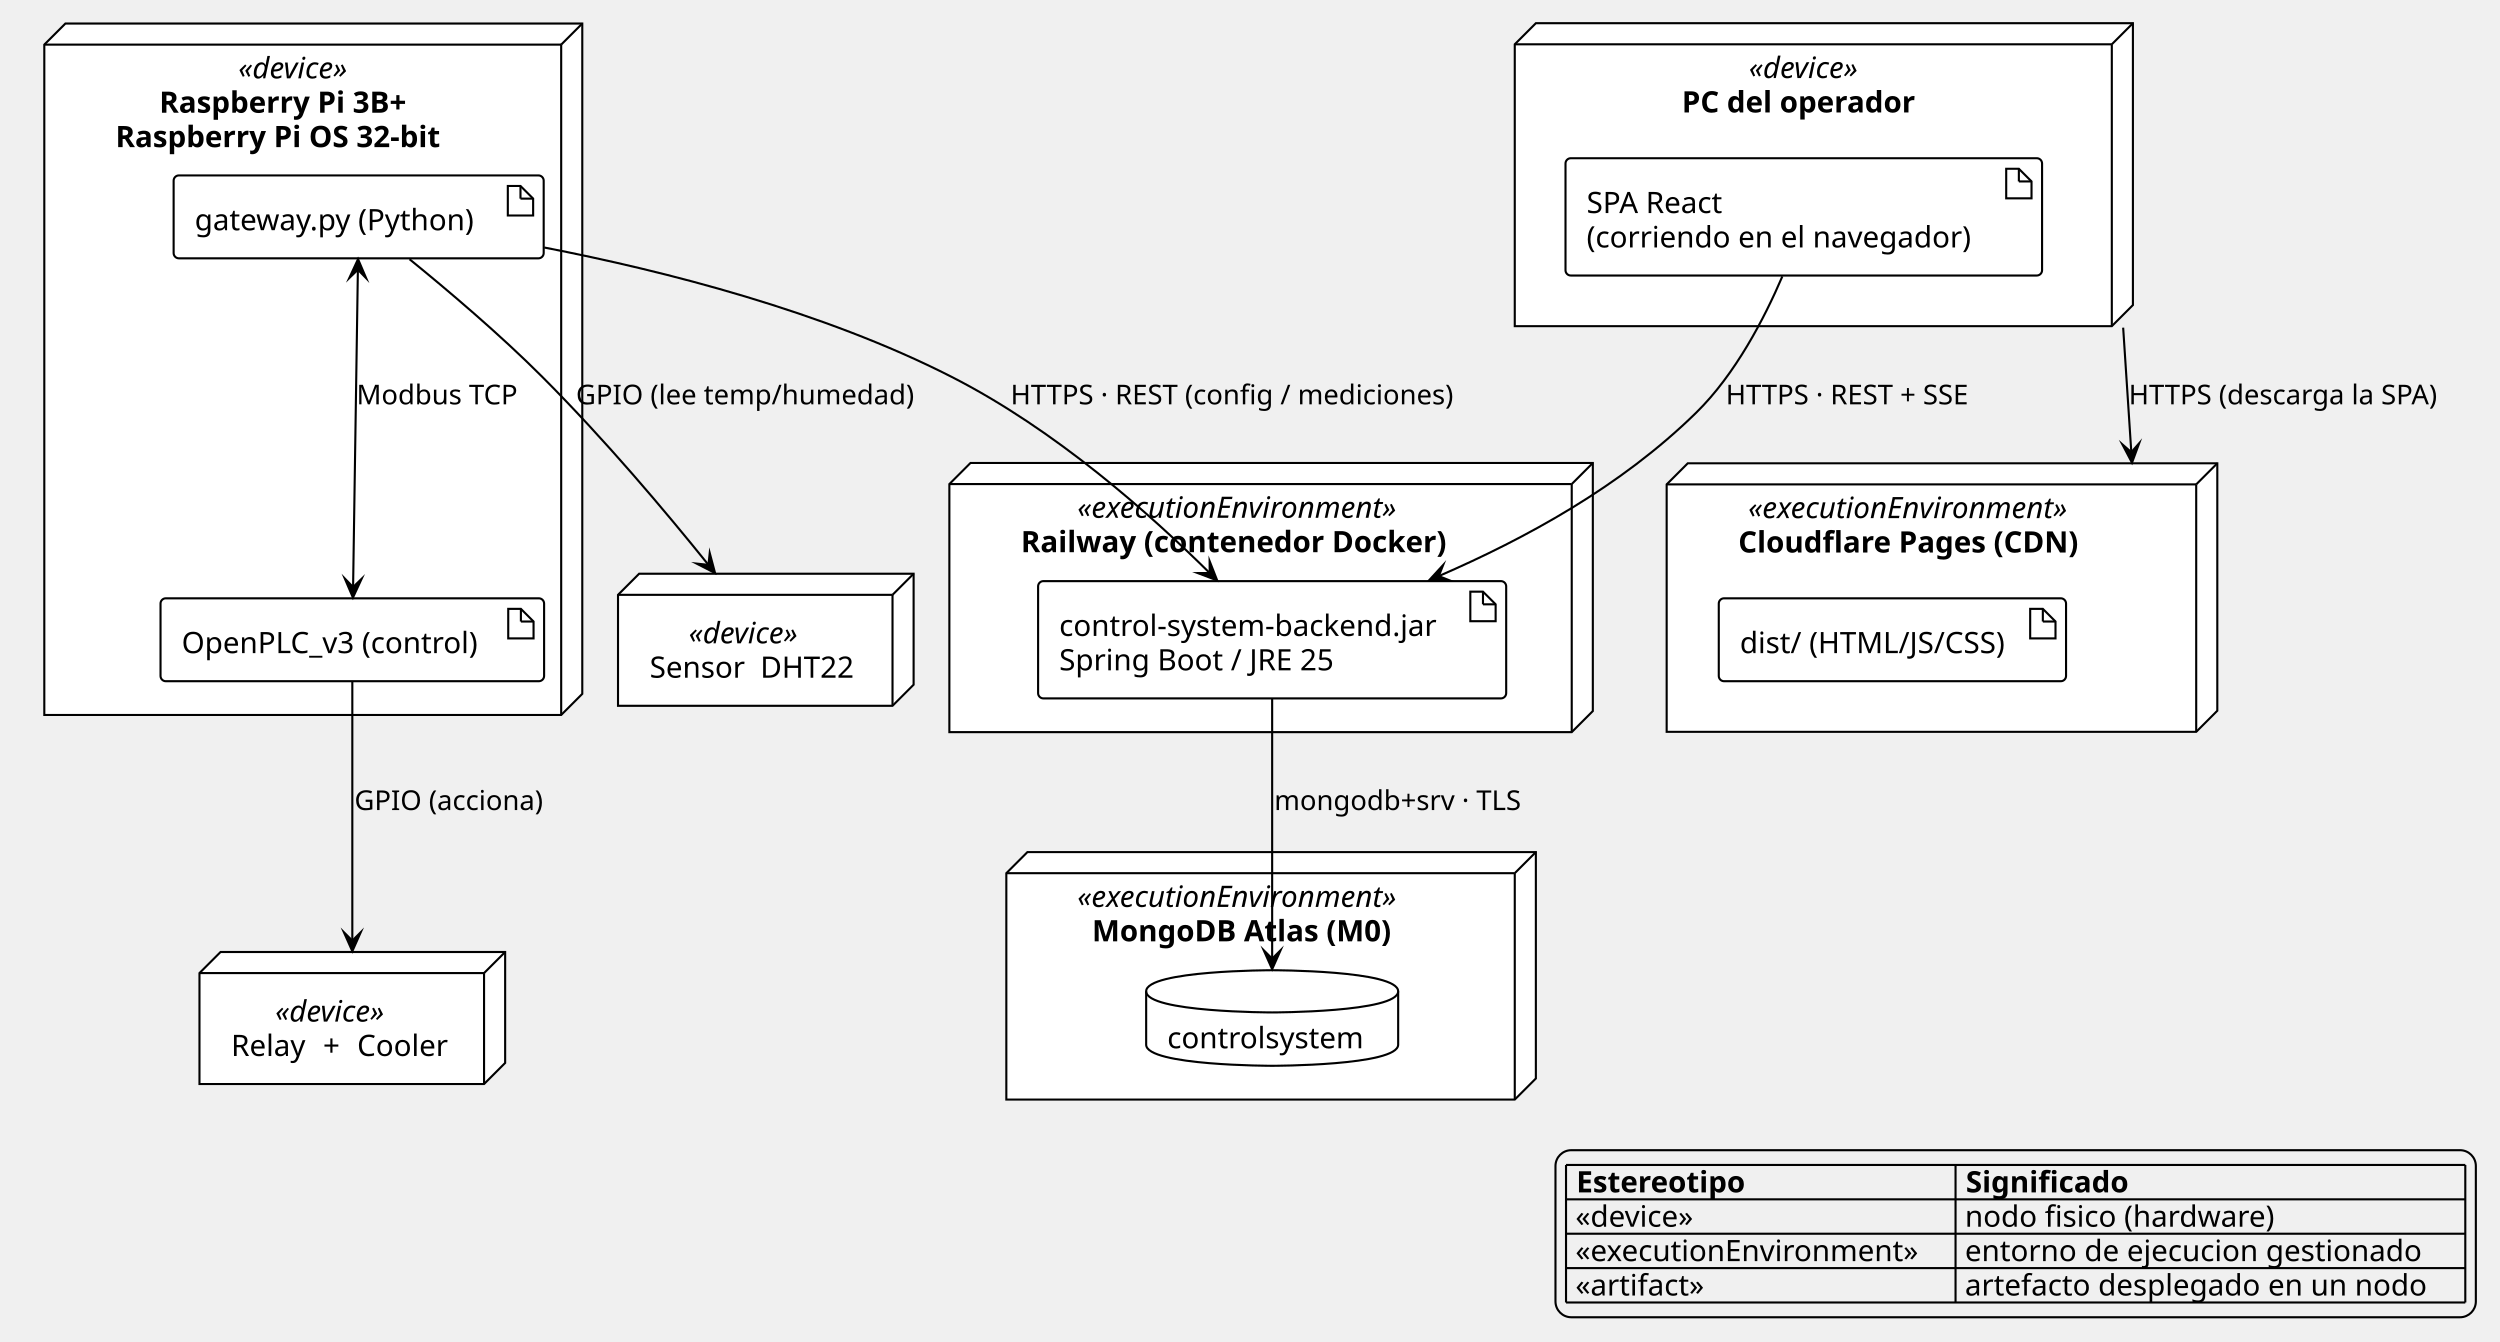
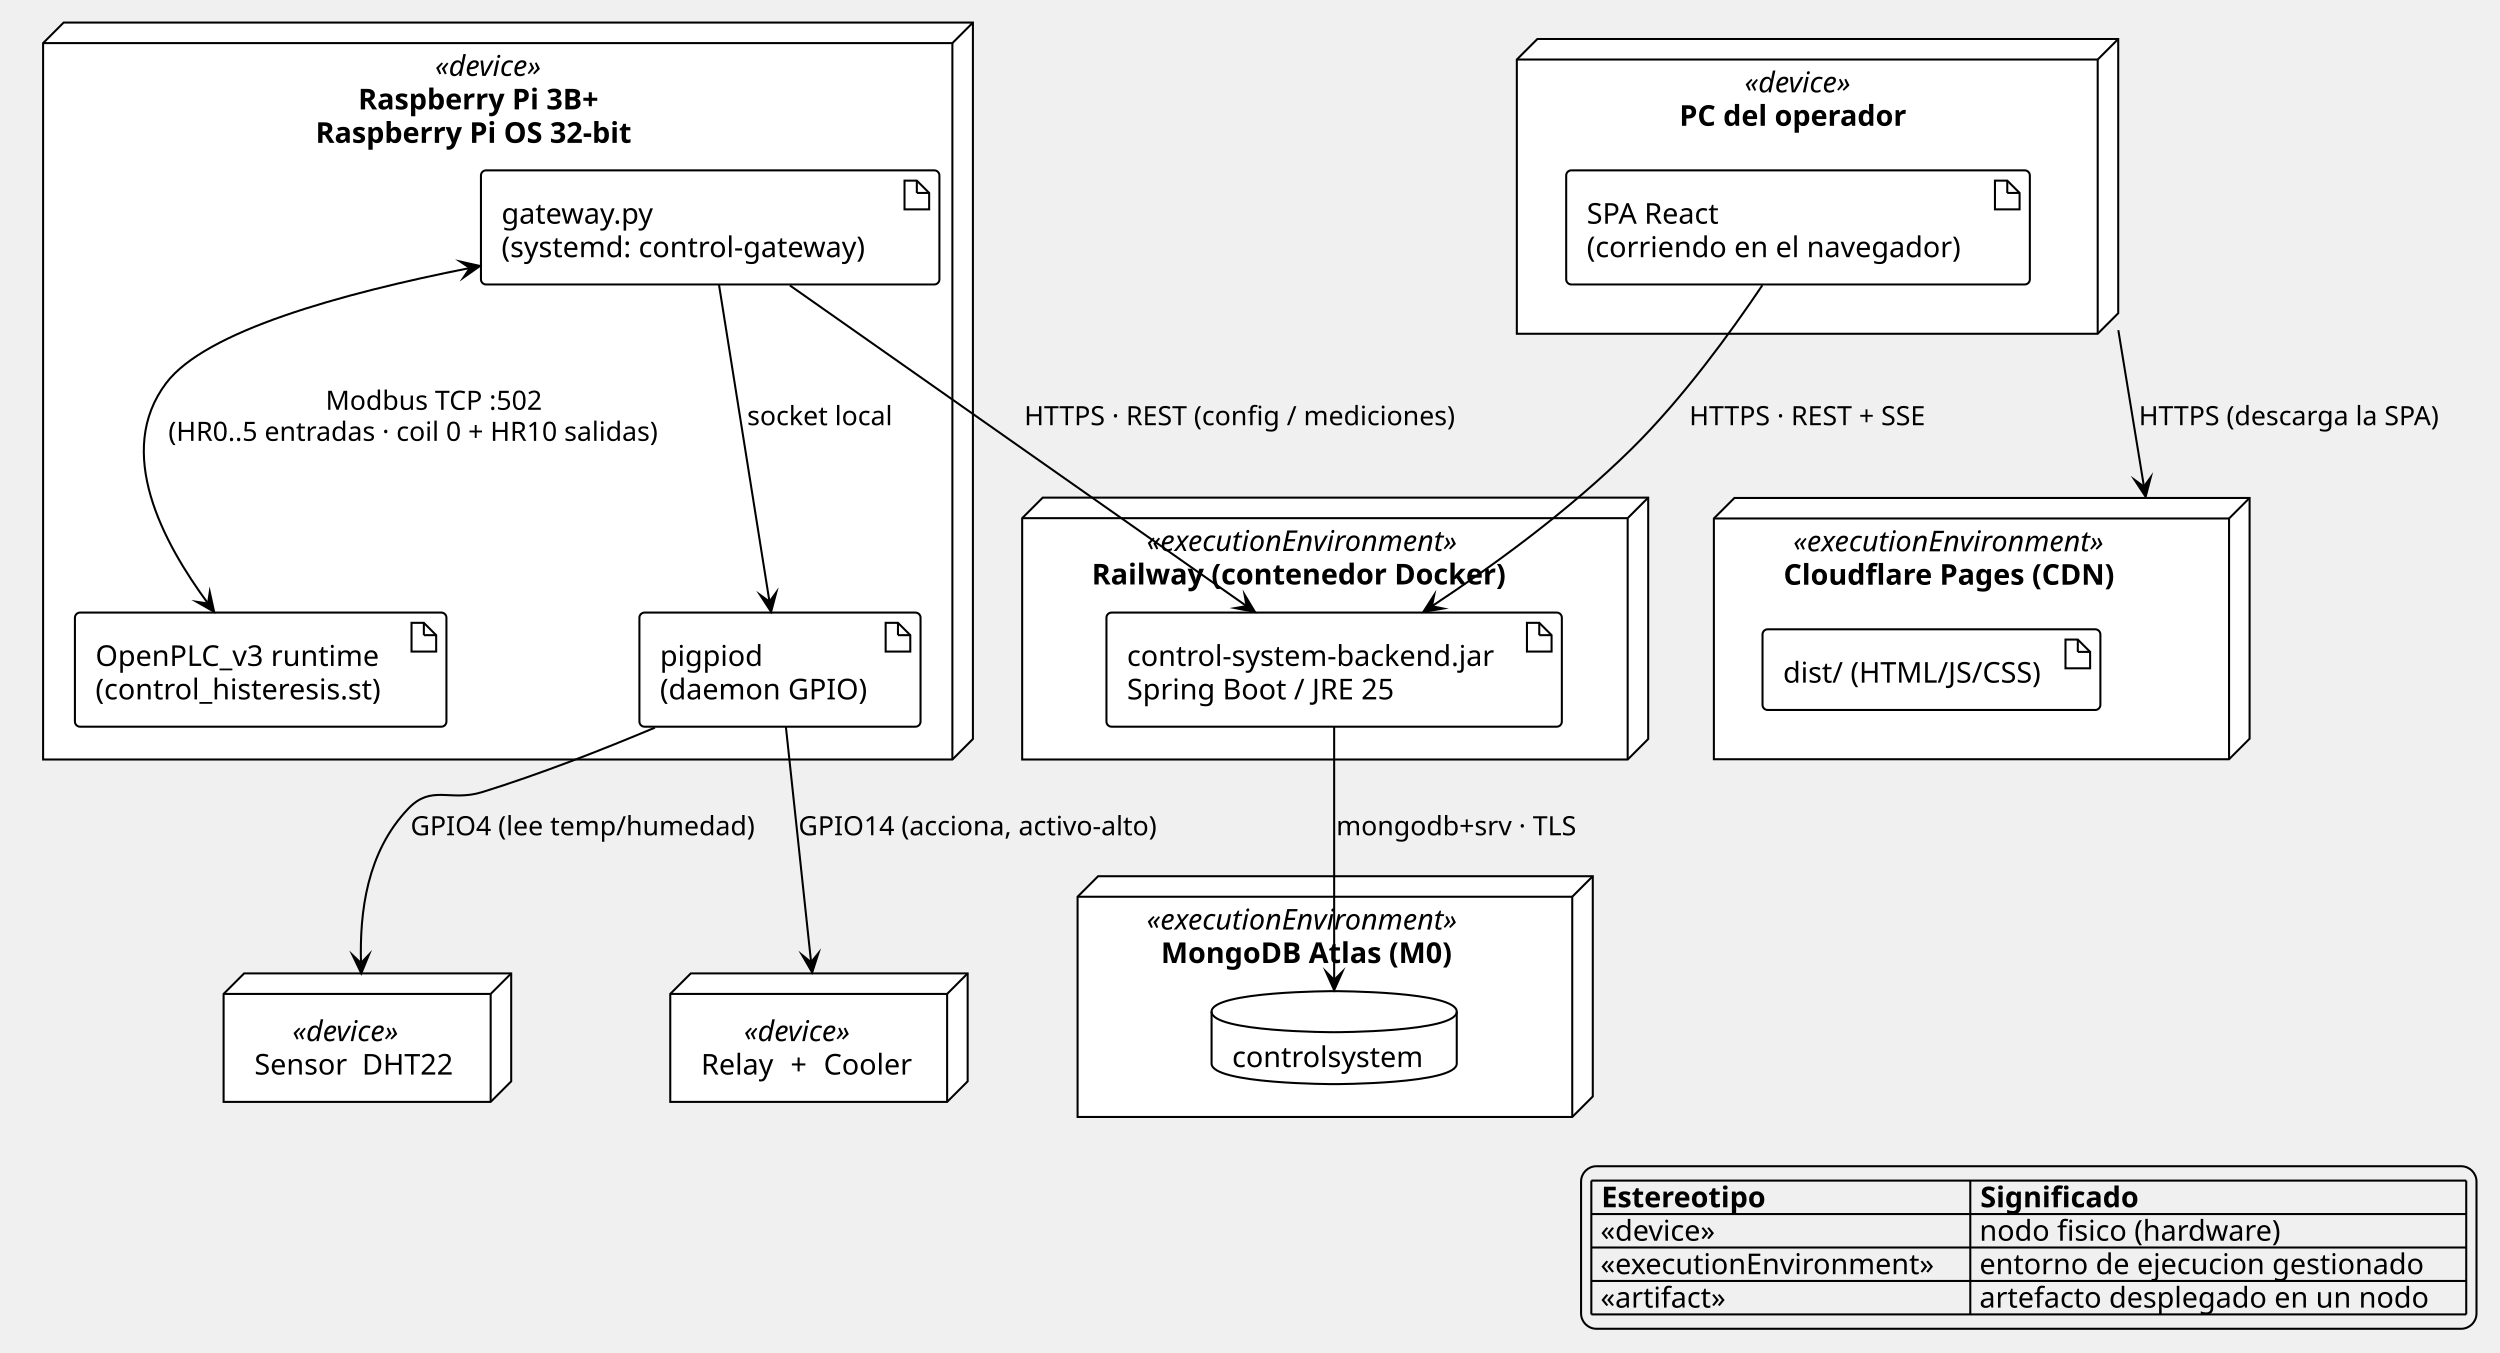
- <svg xmlns="http://www.w3.org/2000/svg" version="1.1" data-diagram-type="DESCRIPTION" style="width:1185px;height:636px;background:#FFFFFF;" width="1185px" height="636px" viewBox="0 0 1185 636" zoomAndPan="magnify" preserveAspectRatio="none" contentStyleType="text/css">
+ <svg xmlns="http://www.w3.org/2000/svg" version="1.1" data-diagram-type="DESCRIPTION" style="width:1218px;height:659px;background:#FFFFFF;" width="1218px" height="659px" viewBox="0 0 1218 659" zoomAndPan="magnify" preserveAspectRatio="none" contentStyleType="text/css">
  <defs />
-   <g>
+   <g font-family="sans-serif" lengthAdjust="spacing">
    <g class="cluster" data-qualified-name="PC" id="ent0001" data-source-line="10">
-       <polygon points="718,21,728,11,1011,11,1011,144.6,1001,154.6,718,154.6,718,21" fill="#FFFFFF" style="stroke:#000000;stroke-width:1;stroke-linejoin:miter;stroke-miterlimit:10;" />
-       <line x1="1001" y1="21" x2="1011" y2="11" style="stroke:#000000;stroke-width:1;" />
-       <line x1="718" y1="21" x2="1001" y2="21" style="stroke:#000000;stroke-width:1;" />
-       <line x1="1001" y1="21" x2="1001" y2="154.6" style="stroke:#000000;stroke-width:1;" />
-       <text x="828.942" y="36.995" fill="#000000" font-size="14" lengthAdjust="spacing" textLength="63.116" font-style="italic" font-family="Verdana">«device»</text>
-       <text x="797.186" y="53.292" fill="#000000" font-size="14" lengthAdjust="spacing" textLength="126.629" font-weight="700" font-family="Verdana">PC del operador</text>
+       <polygon points="739,29,749,19,1032,19,1032,152.6,1022,162.6,739,162.6,739,29" fill="#FFF" style="stroke:#000;stroke-width:1;stroke-linejoin:miter;stroke-miterlimit:10;" />
+       <line x1="1022" y1="29" x2="1032" y2="19" style="stroke:#000;stroke-width:1;" />
+       <line x1="739" y1="29" x2="1022" y2="29" style="stroke:#000;stroke-width:1;" />
+       <line x1="1022" y1="29" x2="1022" y2="162.6" style="stroke:#000;stroke-width:1;" />
+       <text x="849.942" y="44.995" fill="#000" font-size="14" textLength="63.116" font-style="italic" font-family="Verdana">«device»</text>
+       <text x="818.186" y="61.292" fill="#000" font-size="14" textLength="126.629" font-weight="700" font-family="Verdana">PC del operador</text>
    </g>
    <g class="cluster" data-qualified-name="CF" id="ent0003" data-source-line="13">
-       <polygon points="790,229.6,800,219.6,1051,219.6,1051,336.89,1041,346.89,790,346.89,790,229.6" fill="#FFFFFF" style="stroke:#000000;stroke-width:1;stroke-linejoin:miter;stroke-miterlimit:10;" />
-       <line x1="1041" y1="229.6" x2="1051" y2="219.6" style="stroke:#000000;stroke-width:1;" />
-       <line x1="790" y1="229.6" x2="1041" y2="229.6" style="stroke:#000000;stroke-width:1;" />
-       <line x1="1041" y1="229.6" x2="1041" y2="346.89" style="stroke:#000000;stroke-width:1;" />
-       <text x="828.634" y="245.595" fill="#000000" font-size="14" lengthAdjust="spacing" textLength="175.731" font-style="italic" font-family="Verdana">«executionEnvironment»</text>
-       <text x="823.935" y="261.892" fill="#000000" font-size="14" lengthAdjust="spacing" textLength="185.131" font-weight="700" font-family="Verdana">Cloudflare Pages (CDN)</text>
+       <polygon points="835,252.6,845,242.6,1096,242.6,1096,359.89,1086,369.89,835,369.89,835,252.6" fill="#FFF" style="stroke:#000;stroke-width:1;stroke-linejoin:miter;stroke-miterlimit:10;" />
+       <line x1="1086" y1="252.6" x2="1096" y2="242.6" style="stroke:#000;stroke-width:1;" />
+       <line x1="835" y1="252.6" x2="1086" y2="252.6" style="stroke:#000;stroke-width:1;" />
+       <line x1="1086" y1="252.6" x2="1086" y2="369.89" style="stroke:#000;stroke-width:1;" />
+       <text x="873.634" y="268.595" fill="#000" font-size="14" textLength="175.731" font-style="italic" font-family="Verdana">«executionEnvironment»</text>
+       <text x="868.935" y="284.892" fill="#000" font-size="14" textLength="185.131" font-weight="700" font-family="Verdana">Cloudflare Pages (CDN)</text>
    </g>
    <g class="cluster" data-qualified-name="RW" id="ent0005" data-source-line="16">
-       <polygon points="450,229.45,460,219.45,755,219.45,755,337.04,745,347.04,450,347.04,450,229.45" fill="#FFFFFF" style="stroke:#000000;stroke-width:1;stroke-linejoin:miter;stroke-miterlimit:10;" />
-       <line x1="745" y1="229.45" x2="755" y2="219.45" style="stroke:#000000;stroke-width:1;" />
-       <line x1="450" y1="229.45" x2="745" y2="229.45" style="stroke:#000000;stroke-width:1;" />
-       <line x1="745" y1="229.45" x2="745" y2="347.04" style="stroke:#000000;stroke-width:1;" />
-       <text x="510.634" y="245.445" fill="#000000" font-size="14" lengthAdjust="spacing" textLength="175.731" font-style="italic" font-family="Verdana">«executionEnvironment»</text>
-       <text x="483.899" y="261.742" fill="#000000" font-size="14" lengthAdjust="spacing" textLength="229.202" font-weight="700" font-family="Verdana">Railway (contenedor Docker)</text>
+       <polygon points="498,252.45,508,242.45,803,242.45,803,360.04,793,370.04,498,370.04,498,252.45" fill="#FFF" style="stroke:#000;stroke-width:1;stroke-linejoin:miter;stroke-miterlimit:10;" />
+       <line x1="793" y1="252.45" x2="803" y2="242.45" style="stroke:#000;stroke-width:1;" />
+       <line x1="498" y1="252.45" x2="793" y2="252.45" style="stroke:#000;stroke-width:1;" />
+       <line x1="793" y1="252.45" x2="793" y2="370.04" style="stroke:#000;stroke-width:1;" />
+       <text x="558.634" y="268.445" fill="#000" font-size="14" textLength="175.731" font-style="italic" font-family="Verdana">«executionEnvironment»</text>
+       <text x="531.899" y="284.742" fill="#000" font-size="14" textLength="229.202" font-weight="700" font-family="Verdana">Railway (contenedor Docker)</text>
    </g>
    <g class="cluster" data-qualified-name="ATLAS" id="ent0007" data-source-line="19">
-       <polygon points="477,413.89,487,403.89,728,403.89,728,511.19,718,521.19,477,521.19,477,413.89" fill="#FFFFFF" style="stroke:#000000;stroke-width:1;stroke-linejoin:miter;stroke-miterlimit:10;" />
-       <line x1="718" y1="413.89" x2="728" y2="403.89" style="stroke:#000000;stroke-width:1;" />
-       <line x1="477" y1="413.89" x2="718" y2="413.89" style="stroke:#000000;stroke-width:1;" />
-       <line x1="718" y1="413.89" x2="718" y2="521.19" style="stroke:#000000;stroke-width:1;" />
-       <text x="510.634" y="429.885" fill="#000000" font-size="14" lengthAdjust="spacing" textLength="175.731" font-style="italic" font-family="Verdana">«executionEnvironment»</text>
-       <text x="517.614" y="446.182" fill="#000000" font-size="14" lengthAdjust="spacing" textLength="161.773" font-weight="700" font-family="Verdana">MongoDB Atlas (M0)</text>
+       <polygon points="525,436.89,535,426.89,776,426.89,776,534.19,766,544.19,525,544.19,525,436.89" fill="#FFF" style="stroke:#000;stroke-width:1;stroke-linejoin:miter;stroke-miterlimit:10;" />
+       <line x1="766" y1="436.89" x2="776" y2="426.89" style="stroke:#000;stroke-width:1;" />
+       <line x1="525" y1="436.89" x2="766" y2="436.89" style="stroke:#000;stroke-width:1;" />
+       <line x1="766" y1="436.89" x2="766" y2="544.19" style="stroke:#000;stroke-width:1;" />
+       <text x="558.634" y="452.885" fill="#000" font-size="14" textLength="175.731" font-style="italic" font-family="Verdana">«executionEnvironment»</text>
+       <text x="565.614" y="469.182" fill="#000" font-size="14" textLength="161.772" font-weight="700" font-family="Verdana">MongoDB Atlas (M0)</text>
    </g>
    <g class="cluster" data-qualified-name="RPI" id="ent0009" data-source-line="22">
-       <polygon points="21,21.15,31,11.15,276,11.15,276,328.89,266,338.89,21,338.89,21,21.15" fill="#FFFFFF" style="stroke:#000000;stroke-width:1;stroke-linejoin:miter;stroke-miterlimit:10;" />
-       <line x1="266" y1="21.15" x2="276" y2="11.15" style="stroke:#000000;stroke-width:1;" />
-       <line x1="21" y1="21.15" x2="266" y2="21.15" style="stroke:#000000;stroke-width:1;" />
-       <line x1="266" y1="21.15" x2="266" y2="338.89" style="stroke:#000000;stroke-width:1;" />
-       <text x="112.942" y="37.145" fill="#000000" font-size="14" lengthAdjust="spacing" textLength="63.116" font-style="italic" font-family="Verdana">«device»</text>
-       <text x="75.508" y="53.442" fill="#000000" font-size="14" lengthAdjust="spacing" textLength="137.983" font-weight="700" font-family="Verdana">Raspberry Pi 3B+</text>
-       <text x="54.748" y="69.739" fill="#000000" font-size="14" lengthAdjust="spacing" textLength="179.505" font-weight="700" font-family="Verdana">Raspberry Pi OS 32-bit</text>
+       <polygon points="21,21,31,11,474,11,474,360.04,464,370.04,21,370.04,21,21" fill="#FFF" style="stroke:#000;stroke-width:1;stroke-linejoin:miter;stroke-miterlimit:10;" />
+       <line x1="464" y1="21" x2="474" y2="11" style="stroke:#000;stroke-width:1;" />
+       <line x1="21" y1="21" x2="464" y2="21" style="stroke:#000;stroke-width:1;" />
+       <line x1="464" y1="21" x2="464" y2="370.04" style="stroke:#000;stroke-width:1;" />
+       <text x="211.942" y="36.995" fill="#000" font-size="14" textLength="63.116" font-style="italic" font-family="Verdana">«device»</text>
+       <text x="174.508" y="53.292" fill="#000" font-size="14" textLength="137.983" font-weight="700" font-family="Verdana">Raspberry Pi 3B+</text>
+       <text x="153.748" y="69.589" fill="#000" font-size="14" textLength="179.505" font-weight="700" font-family="Verdana">Raspberry Pi OS 32-bit</text>
    </g>
    <g class="entity" data-qualified-name="PC.SPA" id="ent0002" data-source-line="11">
-       <rect x="742.05" y="75" width="225.891" height="55.594" fill="#FFFFFF" style="stroke:#000000;stroke-width:1;" rx="2.5" ry="2.5" />
-       <polygon points="950.941,80,950.941,94,962.941,94,962.941,86,956.941,80,950.941,80" fill="#FFFFFF" style="stroke:#000000;stroke-width:1;stroke-linejoin:miter;stroke-miterlimit:10;" />
-       <line x1="956.941" y1="80" x2="956.941" y2="86" style="stroke:#000000;stroke-width:1;" />
-       <line x1="962.941" y1="86" x2="956.941" y2="86" style="stroke:#000000;stroke-width:1;" />
-       <text x="752.05" y="100.995" fill="#000000" font-size="14" lengthAdjust="spacing" textLength="71.463" font-family="Verdana">SPA React</text>
-       <text x="752.05" y="117.292" fill="#000000" font-size="14" lengthAdjust="spacing" textLength="195.891" font-family="Verdana">(corriendo en el navegador)</text>
+       <rect x="763.05" y="83" width="225.891" height="55.594" fill="#FFF" style="stroke:#000;stroke-width:1;" rx="2.5" ry="2.5" />
+       <polygon points="971.941,88,971.941,102,983.941,102,983.941,94,977.941,88,971.941,88" fill="#FFF" style="stroke:#000;stroke-width:1;stroke-linejoin:miter;stroke-miterlimit:10;" />
+       <line x1="977.941" y1="88" x2="977.941" y2="94" style="stroke:#000;stroke-width:1;" />
+       <line x1="983.941" y1="94" x2="977.941" y2="94" style="stroke:#000;stroke-width:1;" />
+       <text x="773.05" y="108.995" fill="#000" font-size="14" textLength="71.463" font-family="Verdana">SPA React</text>
+       <text x="773.05" y="125.292" fill="#000" font-size="14" textLength="195.891" font-family="Verdana">(corriendo en el navegador)</text>
    </g>
    <g class="entity" data-qualified-name="CF.DIST" id="ent0004" data-source-line="14">
-       <rect x="814.7" y="283.6" width="164.606" height="39.297" fill="#FFFFFF" style="stroke:#000000;stroke-width:1;" rx="2.5" ry="2.5" />
-       <polygon points="962.306,288.6,962.306,302.6,974.306,302.6,974.306,294.6,968.306,288.6,962.306,288.6" fill="#FFFFFF" style="stroke:#000000;stroke-width:1;stroke-linejoin:miter;stroke-miterlimit:10;" />
-       <line x1="968.306" y1="288.6" x2="968.306" y2="294.6" style="stroke:#000000;stroke-width:1;" />
-       <line x1="974.306" y1="294.6" x2="968.306" y2="294.6" style="stroke:#000000;stroke-width:1;" />
-       <text x="824.7" y="309.595" fill="#000000" font-size="14" lengthAdjust="spacing" textLength="134.606" font-family="Verdana">dist/ (HTML/JS/CSS)</text>
+       <rect x="858.7" y="306.6" width="164.606" height="39.297" fill="#FFF" style="stroke:#000;stroke-width:1;" rx="2.5" ry="2.5" />
+       <polygon points="1006.306,311.6,1006.306,325.6,1018.306,325.6,1018.306,317.6,1012.306,311.6,1006.306,311.6" fill="#FFF" style="stroke:#000;stroke-width:1;stroke-linejoin:miter;stroke-miterlimit:10;" />
+       <line x1="1012.306" y1="311.6" x2="1012.306" y2="317.6" style="stroke:#000;stroke-width:1;" />
+       <line x1="1018.306" y1="317.6" x2="1012.306" y2="317.6" style="stroke:#000;stroke-width:1;" />
+       <text x="868.7" y="332.595" fill="#000" font-size="14" textLength="134.606" font-family="Verdana">dist/ (HTML/JS/CSS)</text>
    </g>
    <g class="entity" data-qualified-name="RW.JAR" id="ent0006" data-source-line="17">
-       <rect x="492.06" y="275.45" width="221.871" height="55.594" fill="#FFFFFF" style="stroke:#000000;stroke-width:1;" rx="2.5" ry="2.5" />
-       <polygon points="696.931,280.45,696.931,294.45,708.931,294.45,708.931,286.45,702.931,280.45,696.931,280.45" fill="#FFFFFF" style="stroke:#000000;stroke-width:1;stroke-linejoin:miter;stroke-miterlimit:10;" />
-       <line x1="702.931" y1="280.45" x2="702.931" y2="286.45" style="stroke:#000000;stroke-width:1;" />
-       <line x1="708.931" y1="286.45" x2="702.931" y2="286.45" style="stroke:#000000;stroke-width:1;" />
-       <text x="502.06" y="301.445" fill="#000000" font-size="14" lengthAdjust="spacing" textLength="191.871" font-family="Verdana">control-system-backend.jar</text>
-       <text x="502.06" y="317.742" fill="#000000" font-size="14" lengthAdjust="spacing" textLength="140.438" font-family="Verdana">Spring Boot / JRE 25</text>
+       <rect x="539.06" y="298.45" width="221.871" height="55.594" fill="#FFF" style="stroke:#000;stroke-width:1;" rx="2.5" ry="2.5" />
+       <polygon points="743.931,303.45,743.931,317.45,755.931,317.45,755.931,309.45,749.931,303.45,743.931,303.45" fill="#FFF" style="stroke:#000;stroke-width:1;stroke-linejoin:miter;stroke-miterlimit:10;" />
+       <line x1="749.931" y1="303.45" x2="749.931" y2="309.45" style="stroke:#000;stroke-width:1;" />
+       <line x1="755.931" y1="309.45" x2="749.931" y2="309.45" style="stroke:#000;stroke-width:1;" />
+       <text x="549.06" y="324.445" fill="#000" font-size="14" textLength="191.871" font-family="Verdana">control-system-backend.jar</text>
+       <text x="549.06" y="340.742" fill="#000" font-size="14" textLength="140.438" font-family="Verdana">Spring Boot / JRE 25</text>
    </g>
    <g class="entity" data-qualified-name="ATLAS.DB" id="ent0008" data-source-line="20">
-       <path d="M543.28,469.89 C543.28,459.89 603.005,459.89 603.005,459.89 C603.005,459.89 662.729,459.89 662.729,469.89 L662.729,495.187 C662.729,505.187 603.005,505.187 603.005,505.187 C603.005,505.187 543.28,505.187 543.28,495.187 L543.28,469.89" style="stroke:#000000;stroke-width:1;" fill="#FFFFFF" />
-       <path d="M543.28,469.89 C543.28,479.89 603.005,479.89 603.005,479.89 C603.005,479.89 662.729,479.89 662.729,469.89" style="stroke:#000000;stroke-width:1;" fill="none" />
-       <text x="553.28" y="496.885" fill="#000000" font-size="14" lengthAdjust="spacing" textLength="99.449" font-family="Verdana">controlsystem</text>
+       <path d="M590.28,492.89 C590.28,482.89 650.005,482.89 650.005,482.89 C650.005,482.89 709.729,482.89 709.729,492.89 L709.729,518.187 C709.729,528.187 650.005,528.187 650.005,528.187 C650.005,528.187 590.28,528.187 590.28,518.187 L590.28,492.89" style="stroke:#000;stroke-width:1;" fill="#FFF" />
+       <path d="M590.28,492.89 C590.28,502.89 650.005,502.89 650.005,502.89 C650.005,502.89 709.729,502.89 709.729,492.89" style="stroke:#000;stroke-width:1;" fill="none" />
+       <text x="600.28" y="519.885" fill="#000" font-size="14" textLength="99.449" font-family="Verdana">controlsystem</text>
    </g>
    <g class="entity" data-qualified-name="RPI.GW" id="ent0010" data-source-line="23">
-       <rect x="82.3" y="83.15" width="175.407" height="39.297" fill="#FFFFFF" style="stroke:#000000;stroke-width:1;" rx="2.5" ry="2.5" />
-       <polygon points="240.707,88.15,240.707,102.15,252.707,102.15,252.707,94.15,246.707,88.15,240.707,88.15" fill="#FFFFFF" style="stroke:#000000;stroke-width:1;stroke-linejoin:miter;stroke-miterlimit:10;" />
-       <line x1="246.707" y1="88.15" x2="246.707" y2="94.15" style="stroke:#000000;stroke-width:1;" />
-       <line x1="252.707" y1="94.15" x2="246.707" y2="94.15" style="stroke:#000000;stroke-width:1;" />
-       <text x="92.3" y="109.145" fill="#000000" font-size="14" lengthAdjust="spacing" textLength="145.407" font-family="Verdana">gateway.py (Python)</text>
+       <rect x="234.32" y="83" width="223.361" height="55.594" fill="#FFF" style="stroke:#000;stroke-width:1;" rx="2.5" ry="2.5" />
+       <polygon points="440.681,88,440.681,102,452.681,102,452.681,94,446.681,88,440.681,88" fill="#FFF" style="stroke:#000;stroke-width:1;stroke-linejoin:miter;stroke-miterlimit:10;" />
+       <line x1="446.681" y1="88" x2="446.681" y2="94" style="stroke:#000;stroke-width:1;" />
+       <line x1="452.681" y1="94" x2="446.681" y2="94" style="stroke:#000;stroke-width:1;" />
+       <text x="244.32" y="108.995" fill="#000" font-size="14" textLength="81.505" font-family="Verdana">gateway.py</text>
+       <text x="244.32" y="125.292" fill="#000" font-size="14" textLength="193.361" font-family="Verdana">(systemd: control-gateway)</text>
    </g>
    <g class="entity" data-qualified-name="RPI.PLC" id="ent0011" data-source-line="24">
-       <rect x="76.09" y="283.6" width="181.812" height="39.297" fill="#FFFFFF" style="stroke:#000000;stroke-width:1;" rx="2.5" ry="2.5" />
-       <polygon points="240.903,288.6,240.903,302.6,252.903,302.6,252.903,294.6,246.903,288.6,240.903,288.6" fill="#FFFFFF" style="stroke:#000000;stroke-width:1;stroke-linejoin:miter;stroke-miterlimit:10;" />
-       <line x1="246.903" y1="288.6" x2="246.903" y2="294.6" style="stroke:#000000;stroke-width:1;" />
-       <line x1="252.903" y1="294.6" x2="246.903" y2="294.6" style="stroke:#000000;stroke-width:1;" />
-       <text x="86.09" y="309.595" fill="#000000" font-size="14" lengthAdjust="spacing" textLength="151.812" font-family="Verdana">OpenPLC_v3 (control)</text>
+       <rect x="36.5" y="298.45" width="180.999" height="55.594" fill="#FFF" style="stroke:#000;stroke-width:1;" rx="2.5" ry="2.5" />
+       <polygon points="200.499,303.45,200.499,317.45,212.499,317.45,212.499,309.45,206.499,303.45,200.499,303.45" fill="#FFF" style="stroke:#000;stroke-width:1;stroke-linejoin:miter;stroke-miterlimit:10;" />
+       <line x1="206.499" y1="303.45" x2="206.499" y2="309.45" style="stroke:#000;stroke-width:1;" />
+       <line x1="212.499" y1="309.45" x2="206.499" y2="309.45" style="stroke:#000;stroke-width:1;" />
+       <text x="46.5" y="324.445" fill="#000" font-size="14" textLength="147.185" font-family="Verdana">OpenPLC_v3 runtime</text>
+       <text x="46.5" y="340.742" fill="#000" font-size="14" textLength="150.999" font-family="Verdana">(control_histeresis.st)</text>
    </g>
-     <g class="entity" data-qualified-name="DHT" id="ent0012" data-source-line="26">
-       <polygon points="292.94,281.95,302.94,271.95,433.052,271.95,433.052,324.544,423.052,334.544,292.94,334.544,292.94,281.95" fill="#FFFFFF" style="stroke:#000000;stroke-width:1;stroke-linejoin:miter;stroke-miterlimit:10;" />
-       <line x1="423.052" y1="281.95" x2="433.052" y2="271.95" style="stroke:#000000;stroke-width:1;" />
-       <line x1="292.94" y1="281.95" x2="423.052" y2="281.95" style="stroke:#000000;stroke-width:1;" />
-       <line x1="423.052" y1="281.95" x2="423.052" y2="334.544" style="stroke:#000000;stroke-width:1;" />
-       <text x="326.438" y="304.945" fill="#000000" font-size="14" lengthAdjust="spacing" textLength="63.116" font-style="italic" font-family="Verdana">«device»</text>
-       <text x="307.94" y="321.242" fill="#000000" font-size="14" lengthAdjust="spacing" textLength="47.988" font-family="Verdana">Sensor</text>
-       <text x="355.928" y="321.242" fill="#000000" font-size="14" lengthAdjust="spacing" textLength="4.45" font-family="Verdana"> </text>
-       <text x="360.378" y="321.242" fill="#000000" font-size="14" lengthAdjust="spacing" textLength="47.674" font-family="Verdana">DHT22</text>
+     <g class="entity" data-qualified-name="RPI.PIG" id="ent0012" data-source-line="25">
+       <rect x="311.52" y="298.45" width="136.969" height="55.594" fill="#FFF" style="stroke:#000;stroke-width:1;" rx="2.5" ry="2.5" />
+       <polygon points="431.489,303.45,431.489,317.45,443.489,317.45,443.489,309.45,437.489,303.45,431.489,303.45" fill="#FFF" style="stroke:#000;stroke-width:1;stroke-linejoin:miter;stroke-miterlimit:10;" />
+       <line x1="437.489" y1="303.45" x2="437.489" y2="309.45" style="stroke:#000;stroke-width:1;" />
+       <line x1="443.489" y1="309.45" x2="437.489" y2="309.45" style="stroke:#000;stroke-width:1;" />
+       <text x="321.52" y="324.445" fill="#000" font-size="14" textLength="51.892" font-family="Verdana">pigpiod</text>
+       <text x="321.52" y="340.742" fill="#000" font-size="14" textLength="106.969" font-family="Verdana">(daemon GPIO)</text>
    </g>
-     <g class="entity" data-qualified-name="RLY" id="ent0013" data-source-line="27">
-       <polygon points="94.55,461.24,104.55,451.24,239.441,451.24,239.441,503.834,229.441,513.834,94.55,513.834,94.55,461.24" fill="#FFFFFF" style="stroke:#000000;stroke-width:1;stroke-linejoin:miter;stroke-miterlimit:10;" />
-       <line x1="229.441" y1="461.24" x2="239.441" y2="451.24" style="stroke:#000000;stroke-width:1;" />
-       <line x1="94.55" y1="461.24" x2="229.441" y2="461.24" style="stroke:#000000;stroke-width:1;" />
-       <line x1="229.441" y1="461.24" x2="229.441" y2="513.834" style="stroke:#000000;stroke-width:1;" />
-       <text x="130.437" y="484.235" fill="#000000" font-size="14" lengthAdjust="spacing" textLength="63.116" font-style="italic" font-family="Verdana">«device»</text>
-       <text x="109.55" y="500.532" fill="#000000" font-size="14" lengthAdjust="spacing" textLength="39.095" font-family="Verdana">Relay</text>
-       <text x="148.645" y="500.532" fill="#000000" font-size="14" lengthAdjust="spacing" textLength="4.45" font-family="Verdana"> </text>
-       <text x="153.095" y="500.532" fill="#000000" font-size="14" lengthAdjust="spacing" textLength="11.73" font-family="Verdana">+</text>
-       <text x="164.825" y="500.532" fill="#000000" font-size="14" lengthAdjust="spacing" textLength="4.45" font-family="Verdana"> </text>
-       <text x="169.276" y="500.532" fill="#000000" font-size="14" lengthAdjust="spacing" textLength="45.165" font-family="Verdana">Cooler</text>
+     <g class="entity" data-qualified-name="DHT" id="ent0013" data-source-line="27">
+       <polygon points="108.94,484.24,118.94,474.24,249.052,474.24,249.052,526.834,239.052,536.834,108.94,536.834,108.94,484.24" fill="#FFF" style="stroke:#000;stroke-width:1;stroke-linejoin:miter;stroke-miterlimit:10;" />
+       <line x1="239.052" y1="484.24" x2="249.052" y2="474.24" style="stroke:#000;stroke-width:1;" />
+       <line x1="108.94" y1="484.24" x2="239.052" y2="484.24" style="stroke:#000;stroke-width:1;" />
+       <line x1="239.052" y1="484.24" x2="239.052" y2="536.834" style="stroke:#000;stroke-width:1;" />
+       <text x="142.438" y="507.235" fill="#000" font-size="14" textLength="63.116" font-style="italic" font-family="Verdana">«device»</text>
+       <text x="123.94" y="523.532" fill="#000" font-size="14" textLength="47.988" font-family="Verdana">Sensor</text>
+       <text x="171.928" y="523.532" fill="#000" font-size="14" font-family="Verdana"> </text>
+       <text x="176.378" y="523.532" fill="#000" font-size="14" textLength="47.674" font-family="Verdana">DHT22</text>
    </g>
-     <g class="link" data-entity-1="ent0001" data-entity-2="ent0003" id="lnk14" data-source-line="29" data-link-type="dependency">
-       <path d="M1006.376,155.312 C1006.464,156.648 1006.552,157.999 1006.642,159.364 C1006.821,162.093 1007.003,164.878 1007.188,167.707 C1007.929,179.021 1008.717,191.04 1009.504,203.059 C1009.701,206.063 1009.897,209.068 1010.093,212.061 C1010.191,213.558 1010.289,215.052 1010.387,216.542 C1010.436,217.287 1010.484,218.031 1010.533,218.774 C1010.545,218.959 1010.231,214.155 1010.243,214.341" style="stroke:#000000;stroke-width:1;" fill="none" id="PC-to-CF" />
-       <polygon points="1010.569,219.33,1013.973,210.088,1010.243,214.341,1005.99,210.611,1010.569,219.33" fill="#000000" style="stroke:#000000;stroke-width:1;stroke-linejoin:miter;stroke-miterlimit:10;" />
-       <text x="1009" y="191.667" fill="#000000" font-size="13" lengthAdjust="spacing" textLength="160.551" font-family="Verdana">HTTPS (descarga la SPA)</text>
+     <g class="entity" data-qualified-name="RLY" id="ent0014" data-source-line="28">
+       <polygon points="326.55,484.24,336.55,474.24,471.441,474.24,471.441,526.834,461.441,536.834,326.55,536.834,326.55,484.24" fill="#FFF" style="stroke:#000;stroke-width:1;stroke-linejoin:miter;stroke-miterlimit:10;" />
+       <line x1="461.441" y1="484.24" x2="471.441" y2="474.24" style="stroke:#000;stroke-width:1;" />
+       <line x1="326.55" y1="484.24" x2="461.441" y2="484.24" style="stroke:#000;stroke-width:1;" />
+       <line x1="461.441" y1="484.24" x2="461.441" y2="536.834" style="stroke:#000;stroke-width:1;" />
+       <text x="362.437" y="507.235" fill="#000" font-size="14" textLength="63.116" font-style="italic" font-family="Verdana">«device»</text>
+       <text x="341.55" y="523.532" fill="#000" font-size="14" textLength="39.095" font-family="Verdana">Relay</text>
+       <text x="380.645" y="523.532" fill="#000" font-size="14" font-family="Verdana"> </text>
+       <text x="385.095" y="523.532" fill="#000" font-size="14" font-family="Verdana">+</text>
+       <text x="396.825" y="523.532" fill="#000" font-size="14" font-family="Verdana"> </text>
+       <text x="401.276" y="523.532" fill="#000" font-size="14" textLength="45.165" font-family="Verdana">Cooler</text>
    </g>
-     <g class="link" data-entity-1="ent0002" data-entity-2="ent0006" id="lnk15" data-source-line="30" data-link-type="dependency">
-       <path d="M844.84,131 C836.34,150.84 822.61,177.34 804,195.6 C768.18,230.73 723.027,255.26 681.977,273.07" style="stroke:#000000;stroke-width:1;" fill="none" id="SPA-to-JAR" />
-       <polygon points="677.39,275.06,687.239,275.147,681.977,273.07,684.054,267.808,677.39,275.06" fill="#000000" style="stroke:#000000;stroke-width:1;stroke-linejoin:miter;stroke-miterlimit:10;" />
-       <text x="818" y="191.667" fill="#000000" font-size="13" lengthAdjust="spacing" textLength="131.46" font-family="Verdana">HTTPS · REST + SSE</text>
+     <g class="link" data-entity-1="ent0001" data-entity-2="ent0003" id="lnk15" data-source-line="30" data-link-type="dependency">
+       <path d="M1032.047,160.855 C1032.16,161.548 1032.274,162.245 1032.389,162.946 C1033.309,168.557 1034.276,174.453 1035.274,180.538 C1037.269,192.707 1039.389,205.635 1041.509,218.561 C1042.569,225.025 1043.628,231.488 1044.673,237.856 C1044.803,238.652 1044.933,239.446 1045.064,240.239 C1045.129,240.635 1045.193,241.031 1045.258,241.427 C1045.291,241.625 1044.514,236.888 1044.546,237.086" style="stroke:#000;stroke-width:1;" fill="none" id="PC-to-CF" />
+       <polygon points="1045.356,242.02,1047.846,232.491,1044.546,237.086,1039.952,233.786,1045.356,242.02" fill="#000" style="stroke:#000;stroke-width:1;stroke-linejoin:miter;stroke-miterlimit:10;" />
+       <text x="1042" y="207.167" fill="#000" font-size="13" textLength="160.551" font-family="Verdana">HTTPS (descarga la SPA)</text>
    </g>
-     <g class="link" data-entity-1="ent0006" data-entity-2="ent0008" id="lnk16" data-source-line="31" data-link-type="dependency">
-       <path d="M603,331.17 C603,366.24 603,421.89 603,454.41" style="stroke:#000000;stroke-width:1;" fill="none" id="JAR-to-DB" />
-       <polygon points="603,459.41,607,450.41,603,454.41,599,450.41,603,459.41" fill="#000000" style="stroke:#000000;stroke-width:1;stroke-linejoin:miter;stroke-miterlimit:10;" />
-       <text x="604" y="383.957" fill="#000000" font-size="13" lengthAdjust="spacing" textLength="128.102" font-family="Verdana">mongodb+srv · TLS</text>
+     <g class="link" data-entity-1="ent0002" data-entity-2="ent0006" id="lnk16" data-source-line="31" data-link-type="dependency">
+       <path d="M858.63,138.97 C843.4,161.64 819.86,194.1 795,218.6 C763.95,249.19 727.85,275.351 697.63,295.341" style="stroke:#000;stroke-width:1;" fill="none" id="SPA-to-JAR" />
+       <polygon points="693.46,298.1,703.173,296.471,697.63,295.341,698.76,289.799,693.46,298.1" fill="#000" style="stroke:#000;stroke-width:1;stroke-linejoin:miter;stroke-miterlimit:10;" />
+       <text x="823" y="207.167" fill="#000" font-size="13" textLength="131.46" font-family="Verdana">HTTPS · REST + SSE</text>
    </g>
-     <g class="link" data-entity-1="ent0010" data-entity-2="ent0006" id="lnk17" data-source-line="32" data-link-type="dependency">
-       <path d="M257.98,117.32 C315.18,128.46 390.17,147.58 451,178.6 C500.4,203.78 544.953,243.506 573.393,271.606" style="stroke:#000000;stroke-width:1;" fill="none" id="GW-to-JAR" />
-       <polygon points="576.95,275.12,573.359,265.949,573.393,271.606,567.736,271.64,576.95,275.12" fill="#000000" style="stroke:#000000;stroke-width:1;stroke-linejoin:miter;stroke-miterlimit:10;" />
-       <text x="479" y="191.667" fill="#000000" font-size="13" lengthAdjust="spacing" textLength="228.535" font-family="Verdana">HTTPS · REST (config / mediciones)</text>
+     <g class="link" data-entity-1="ent0006" data-entity-2="ent0008" id="lnk17" data-source-line="32" data-link-type="dependency">
+       <path d="M650,354.17 C650,389.24 650,444.89 650,477.41" style="stroke:#000;stroke-width:1;" fill="none" id="JAR-to-DB" />
+       <polygon points="650,482.41,654,473.41,650,477.41,646,473.41,650,482.41" fill="#000" style="stroke:#000;stroke-width:1;stroke-linejoin:miter;stroke-miterlimit:10;" />
+       <text x="651" y="406.957" fill="#000" font-size="13" textLength="128.102" font-family="Verdana">mongodb+srv · TLS</text>
    </g>
-     <g class="link" data-entity-1="ent0010" data-entity-2="ent0011" id="lnk18" data-source-line="33" data-link-type="dependency">
-       <path d="M169.635,127.829 C169.065,165.759 167.935,240.391 167.365,278.271" style="stroke:#000000;stroke-width:1;" fill="none" id="GW-PLC" />
-       <polygon points="169.71,122.83,165.575,131.769,169.635,127.829,173.574,131.889,169.71,122.83" fill="#000000" style="stroke:#000000;stroke-width:1;stroke-linejoin:miter;stroke-miterlimit:10;" />
-       <polygon points="167.29,283.27,171.425,274.331,167.365,278.271,163.426,274.211,167.29,283.27" fill="#000000" style="stroke:#000000;stroke-width:1;stroke-linejoin:miter;stroke-miterlimit:10;" />
-       <text x="169" y="191.667" fill="#000000" font-size="13" lengthAdjust="spacing" textLength="79.676" font-family="Verdana">Modbus TCP</text>
+     <g class="link" data-entity-1="ent0010" data-entity-2="ent0006" id="lnk18" data-source-line="33" data-link-type="dependency">
+       <path d="M384.81,139.05 C443.24,180.07 549.038,254.357 607.328,295.287" style="stroke:#000;stroke-width:1;" fill="none" id="GW-to-JAR" />
+       <polygon points="611.42,298.16,606.353,289.715,607.328,295.287,601.756,296.262,611.42,298.16" fill="#000" style="stroke:#000;stroke-width:1;stroke-linejoin:miter;stroke-miterlimit:10;" />
+       <text x="499" y="207.167" fill="#000" font-size="13" textLength="228.535" font-family="Verdana">HTTPS · REST (config / mediciones)</text>
    </g>
-     <g class="link" data-entity-1="ent0010" data-entity-2="ent0012" id="lnk19" data-source-line="34" data-link-type="dependency">
-       <path d="M194.12,122.87 C212.09,137.46 236.87,158.44 257,178.6 C286.97,208.61 315.074,242.006 335.804,267.746" style="stroke:#000000;stroke-width:1;" fill="none" id="GW-to-DHT" />
-       <polygon points="338.94,271.64,336.41,262.122,335.804,267.746,330.18,267.139,338.94,271.64" fill="#000000" style="stroke:#000000;stroke-width:1;stroke-linejoin:miter;stroke-miterlimit:10;" />
-       <text x="273" y="191.667" fill="#000000" font-size="13" lengthAdjust="spacing" textLength="169.997" font-family="Verdana">GPIO (lee temp/humedad)</text>
+     <g class="link" data-entity-1="ent0010" data-entity-2="ent0011" id="lnk19" data-source-line="34" data-link-type="dependency">
+       <path d="M228.926,130.565 C165.526,143.165 100.11,161.34 81,186.6 C55.67,220.06 79.354,264.185 101.354,294.035" style="stroke:#000;stroke-width:1;" fill="none" id="GW-PLC" />
+       <polygon points="233.83,129.59,224.223,127.421,228.926,130.565,225.782,135.268,233.83,129.59" fill="#000" style="stroke:#000;stroke-width:1;stroke-linejoin:miter;stroke-miterlimit:10;" />
+       <polygon points="104.32,298.06,102.2,288.442,101.354,294.035,95.76,293.188,104.32,298.06" fill="#000" style="stroke:#000;stroke-width:1;stroke-linejoin:miter;stroke-miterlimit:10;" />
+       <text x="158.623" y="199.667" fill="#000" font-size="13" textLength="113.001" font-family="Verdana">Modbus TCP :502</text>
+       <text x="82" y="214.8" fill="#000" font-size="13" textLength="266.246" font-family="Verdana">(HR0..5 entradas · coil 0 + HR10 salidas)</text>
    </g>
-     <g class="link" data-entity-1="ent0011" data-entity-2="ent0013" id="lnk20" data-source-line="35" data-link-type="dependency">
-       <path d="M167,323.22 C167,353.77 167,409.15 167,445.87" style="stroke:#000000;stroke-width:1;" fill="none" id="PLC-to-RLY" />
-       <polygon points="167,450.87,171,441.87,167,445.87,163,441.87,167,450.87" fill="#000000" style="stroke:#000000;stroke-width:1;stroke-linejoin:miter;stroke-miterlimit:10;" />
-       <text x="168" y="383.957" fill="#000000" font-size="13" lengthAdjust="spacing" textLength="96.288" font-family="Verdana">GPIO (acciona)</text>
+     <g class="link" data-entity-1="ent0010" data-entity-2="ent0012" id="lnk20" data-source-line="35" data-link-type="dependency">
+       <path d="M350.31,138.83 C356.83,179.78 368.353,252.142 374.893,293.152" style="stroke:#000;stroke-width:1;" fill="none" id="GW-to-PIG" />
+       <polygon points="375.68,298.09,378.213,288.572,374.893,293.152,370.313,289.832,375.68,298.09" fill="#000" style="stroke:#000;stroke-width:1;stroke-linejoin:miter;stroke-miterlimit:10;" />
+       <text x="364" y="207.167" fill="#000" font-size="13" textLength="76.921" font-family="Verdana">socket local</text>
    </g>
-     <g class="legend" data-source-line="37">
-       <rect x="737.296" y="545.19" width="436.255" height="79.188" fill="none" style="stroke:#000000;stroke-width:1;" rx="7.5" ry="7.5" />
-       <text x="747.17" y="565.185" fill="#000000" font-size="14" lengthAdjust="spacing" textLength="91.232" font-weight="700" font-family="Verdana">Estereotipo</text>
-       <text x="931.802" y="565.185" fill="#000000" font-size="14" lengthAdjust="spacing" textLength="87.944" font-weight="700" font-family="Verdana">Significado</text>
-       <text x="746.747" y="581.482" fill="#000000" font-size="14" lengthAdjust="spacing" textLength="63.116" font-family="Verdana">«device»</text>
-       <text x="931.378" y="581.482" fill="#000000" font-size="14" lengthAdjust="spacing" textLength="157.473" font-family="Verdana">nodo fisico (hardware)</text>
-       <text x="746.747" y="597.779" fill="#000000" font-size="14" lengthAdjust="spacing" textLength="175.731" font-family="Verdana">«executionEnvironment»</text>
-       <text x="931.378" y="597.779" fill="#000000" font-size="14" lengthAdjust="spacing" textLength="229.94" font-family="Verdana">entorno de ejecucion gestionado</text>
-       <text x="746.747" y="614.076" fill="#000000" font-size="14" lengthAdjust="spacing" textLength="67.539" font-family="Verdana">«artifact»</text>
-       <text x="931.378" y="614.076" fill="#000000" font-size="14" lengthAdjust="spacing" textLength="232.723" font-family="Verdana">artefacto desplegado en un nodo</text>
-       <line x1="742.296" y1="552.19" x2="1168.551" y2="552.19" style="stroke:#000000;stroke-width:1;" />
-       <line x1="742.296" y1="568.487" x2="1168.551" y2="568.487" style="stroke:#000000;stroke-width:1;" />
-       <line x1="742.296" y1="584.784" x2="1168.551" y2="584.784" style="stroke:#000000;stroke-width:1;" />
-       <line x1="742.296" y1="601.081" x2="1168.551" y2="601.081" style="stroke:#000000;stroke-width:1;" />
-       <line x1="742.296" y1="617.378" x2="1168.551" y2="617.378" style="stroke:#000000;stroke-width:1;" />
-       <line x1="742.296" y1="552.19" x2="742.296" y2="617.378" style="stroke:#000000;stroke-width:1;" />
-       <line x1="926.928" y1="552.19" x2="926.928" y2="617.378" style="stroke:#000000;stroke-width:1;" />
-       <line x1="1168.551" y1="552.19" x2="1168.551" y2="617.378" style="stroke:#000000;stroke-width:1;" />
+     <g class="link" data-entity-1="ent0012" data-entity-2="ent0013" id="lnk21" data-source-line="36" data-link-type="dependency">
+       <path d="M319.08,354.5 C293.47,365.28 263.13,377.14 235,385.89 C219.35,390.76 210.36,382.07 199,393.89 C178.71,415.01 175.193,444.372 175.873,469.202" style="stroke:#000;stroke-width:1;" fill="none" id="PIG-to-DHT" />
+       <polygon points="176.01,474.2,179.762,465.094,175.873,469.202,171.765,465.313,176.01,474.2" fill="#000" style="stroke:#000;stroke-width:1;stroke-linejoin:miter;stroke-miterlimit:10;" />
+       <text x="200" y="406.957" fill="#000" font-size="13" textLength="178.268" font-family="Verdana">GPIO4 (lee temp/humedad)</text>
+     </g>
+     <g class="link" data-entity-1="ent0012" data-entity-2="ent0014" id="lnk22" data-source-line="37" data-link-type="dependency">
+       <path d="M382.89,354.17 C386.33,386.33 391.547,435.038 395.167,468.808" style="stroke:#000;stroke-width:1;" fill="none" id="PIG-to-RLY" />
+       <polygon points="395.7,473.78,398.718,464.405,395.167,468.808,390.764,465.258,395.7,473.78" fill="#000" style="stroke:#000;stroke-width:1;stroke-linejoin:miter;stroke-miterlimit:10;" />
+       <text x="389" y="406.957" fill="#000" font-size="13" textLength="189.884" font-family="Verdana">GPIO14 (acciona, activo-alto)</text>
+     </g>
+     <g class="legend" data-source-line="39">
+       <rect x="770.296" y="568.19" width="436.255" height="79.188" fill="none" style="stroke:#000;stroke-width:1;" rx="7.5" ry="7.5" />
+       <text x="780.17" y="588.185" fill="#000" font-size="14" textLength="91.232" font-weight="700" font-family="Verdana">Estereotipo</text>
+       <text x="964.802" y="588.185" fill="#000" font-size="14" textLength="87.944" font-weight="700" font-family="Verdana">Significado</text>
+       <text x="779.747" y="604.482" fill="#000" font-size="14" textLength="63.116" font-family="Verdana">«device»</text>
+       <text x="964.378" y="604.482" fill="#000" font-size="14" textLength="157.473" font-family="Verdana">nodo fisico (hardware)</text>
+       <text x="779.747" y="620.779" fill="#000" font-size="14" textLength="175.731" font-family="Verdana">«executionEnvironment»</text>
+       <text x="964.378" y="620.779" fill="#000" font-size="14" textLength="229.94" font-family="Verdana">entorno de ejecucion gestionado</text>
+       <text x="779.747" y="637.076" fill="#000" font-size="14" textLength="67.539" font-family="Verdana">«artifact»</text>
+       <text x="964.378" y="637.076" fill="#000" font-size="14" textLength="232.723" font-family="Verdana">artefacto desplegado en un nodo</text>
+       <line x1="775.296" y1="575.19" x2="1201.551" y2="575.19" style="stroke:#000;stroke-width:1;" />
+       <line x1="775.296" y1="591.487" x2="1201.551" y2="591.487" style="stroke:#000;stroke-width:1;" />
+       <line x1="775.296" y1="607.784" x2="1201.551" y2="607.784" style="stroke:#000;stroke-width:1;" />
+       <line x1="775.296" y1="624.081" x2="1201.551" y2="624.081" style="stroke:#000;stroke-width:1;" />
+       <line x1="775.296" y1="640.378" x2="1201.551" y2="640.378" style="stroke:#000;stroke-width:1;" />
+       <line x1="775.296" y1="575.19" x2="775.296" y2="640.378" style="stroke:#000;stroke-width:1;" />
+       <line x1="959.928" y1="575.19" x2="959.928" y2="640.378" style="stroke:#000;stroke-width:1;" />
+       <line x1="1201.551" y1="575.19" x2="1201.551" y2="640.378" style="stroke:#000;stroke-width:1;" />
    </g>
  </g>
</svg>
